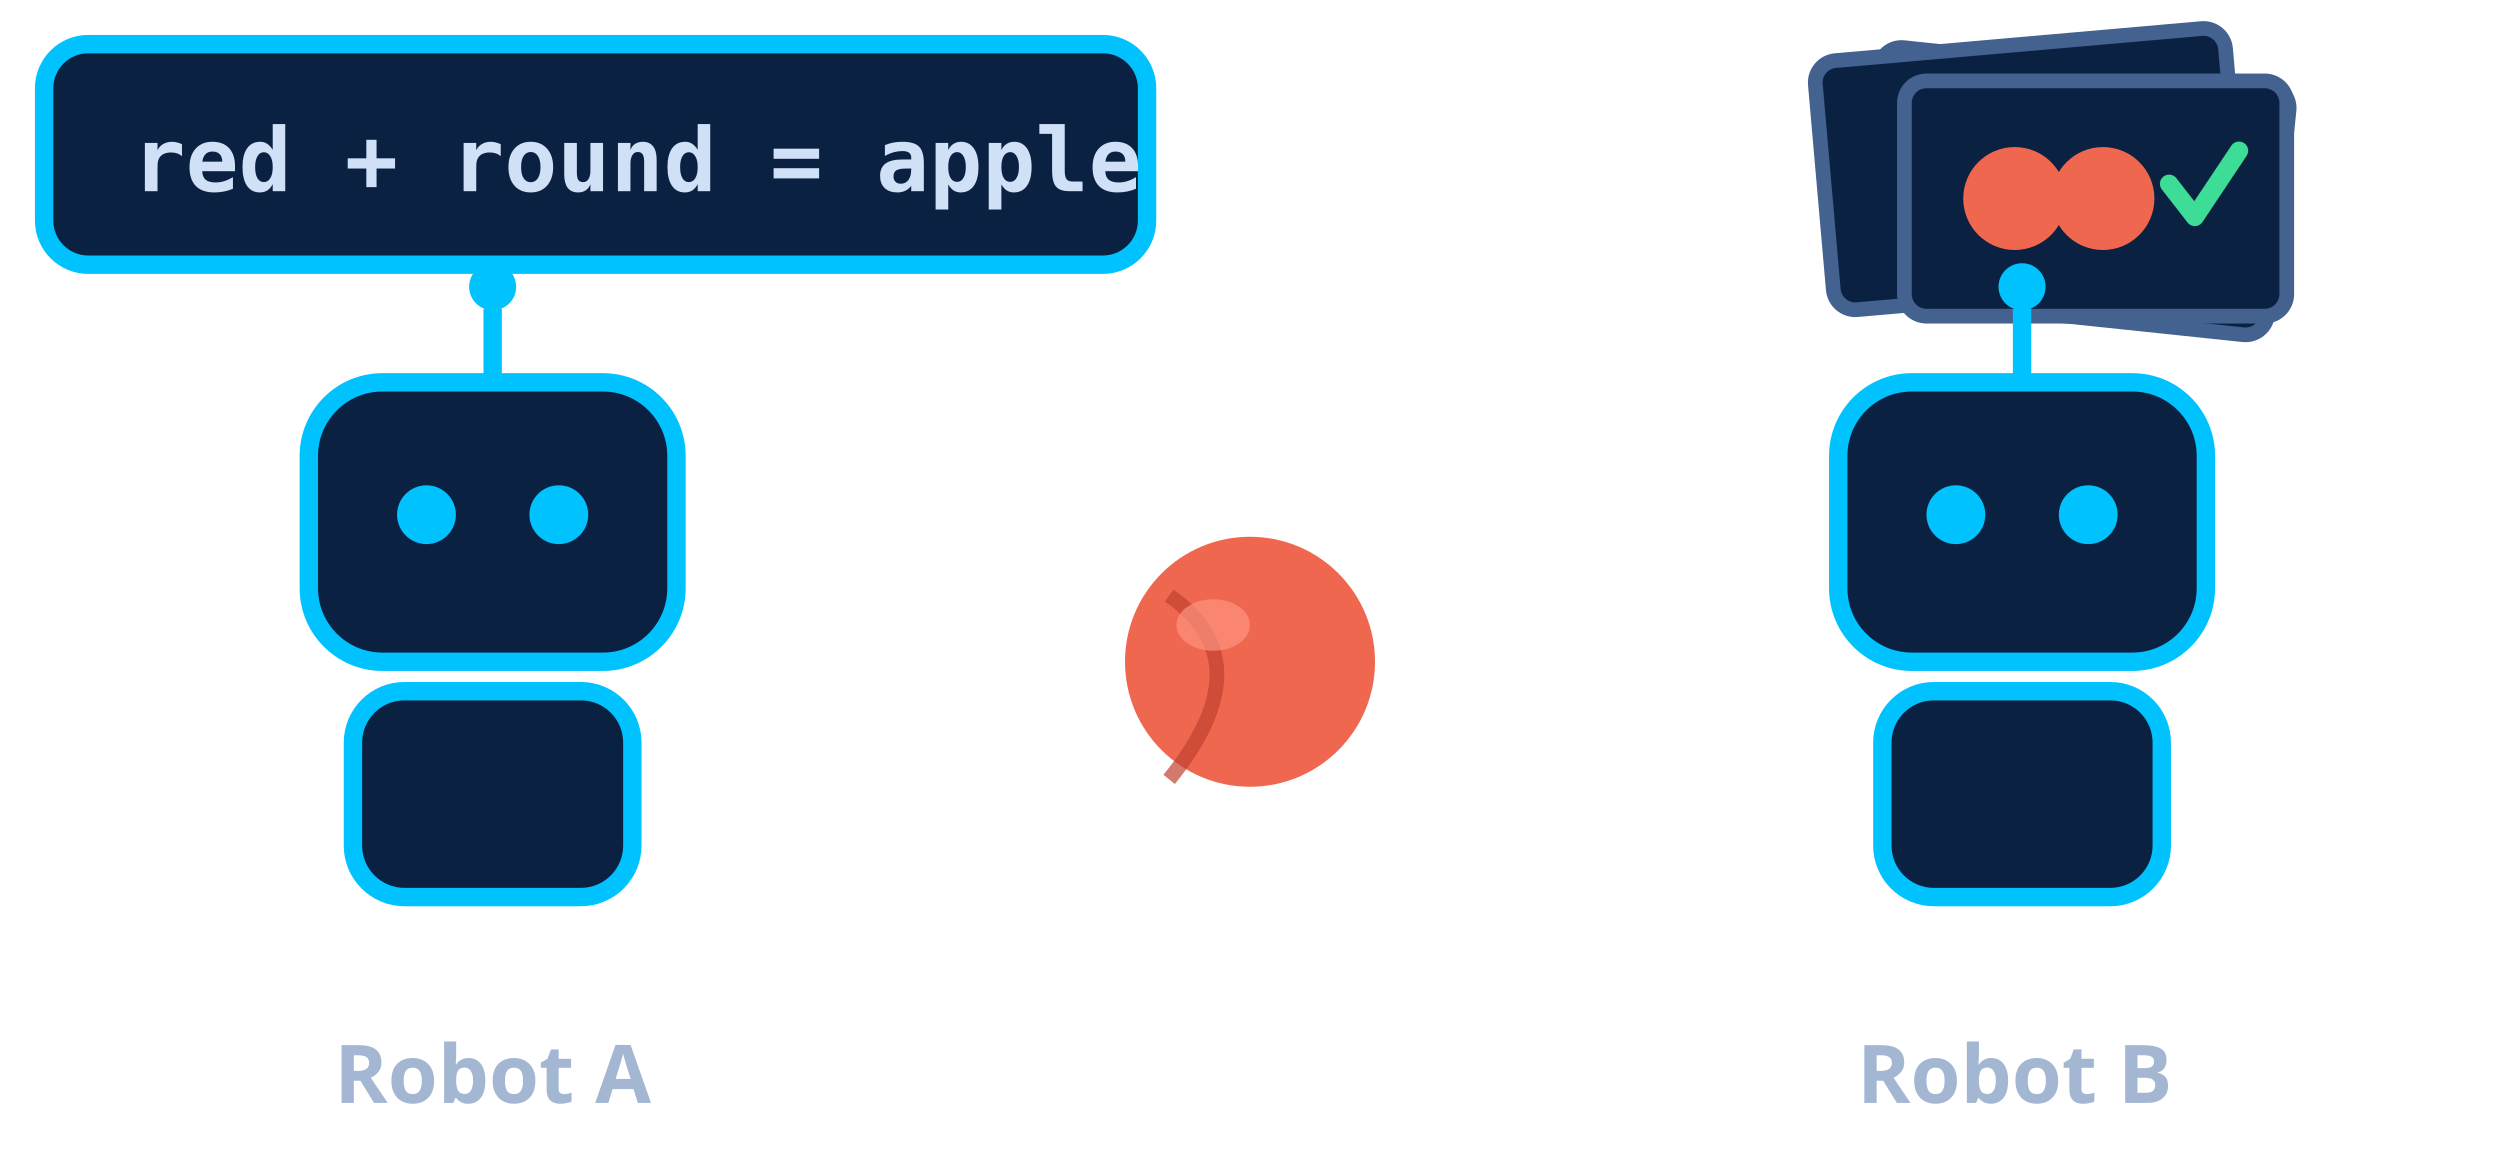
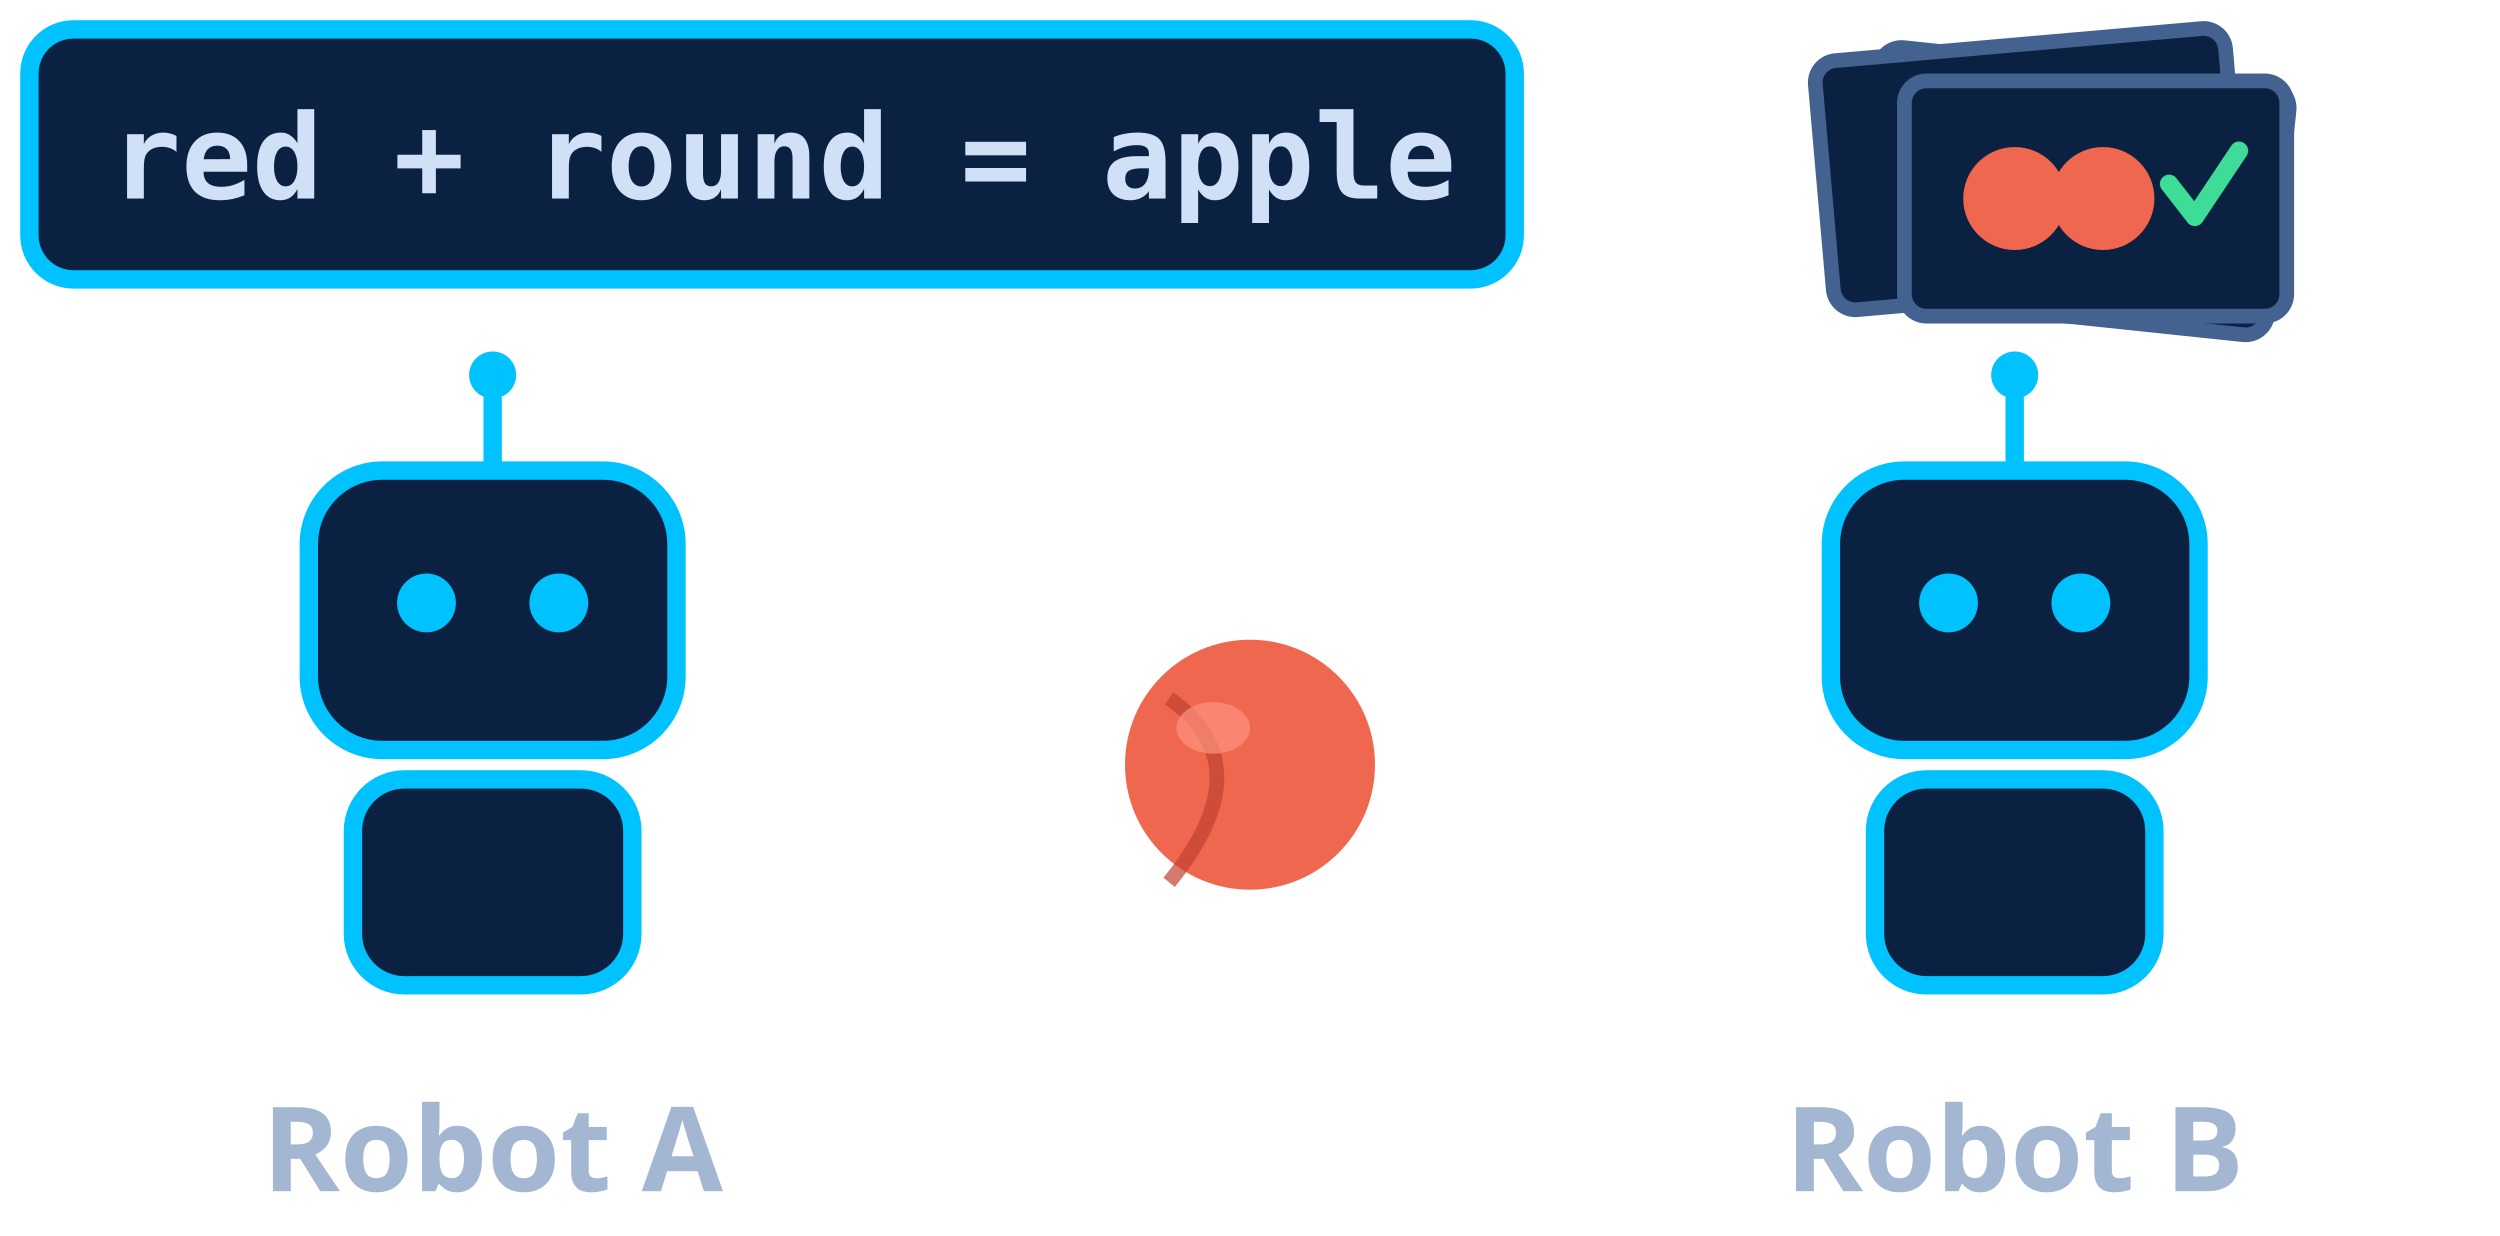
- <svg xmlns="http://www.w3.org/2000/svg" viewBox="0 0 340 158" width="340" height="158" font-family="'IBM Plex Sans', ui-sans-serif, system-ui, sans-serif">
+ <svg xmlns="http://www.w3.org/2000/svg" viewBox="0 0 340 168" width="340" height="168" font-family="'IBM Plex Sans', ui-sans-serif, system-ui, sans-serif">
  <style>
    .edge { fill: #0b2142; stroke: #00c2ff; stroke-width: 2.5; stroke-linejoin: round; }
    .eye { fill: #00c2ff; }
-     .mono { font-family: 'IBM Plex Mono', ui-monospace, Menlo, Consolas, monospace; font-size: 12px; font-weight: 600; fill: #cfe0f7; }
-     .cap { font-size: 11px; font-weight: 600; fill: #a3b6d2; text-anchor: middle; }
+     .mono { font-family: 'IBM Plex Mono', ui-monospace, Menlo, Consolas, monospace; font-size: 16px; font-weight: 600; fill: #cfe0f7; }
+     .cap { font-size: 16px; font-weight: 600; fill: #a3b6d2; text-anchor: middle; }
    .tick { fill: none; stroke: #3ddc97; stroke-width: 2.5; stroke-linecap: round; stroke-linejoin: round; }
+     .stem { fill: none; stroke: #8a6d4b; stroke-width: 2.5; stroke-linecap: round; }
+     .leaf { fill: #3ddc97; }
    .photo { fill: #0b2142; stroke: #44628f; stroke-width: 2; }
+     .wrongtext { fill: #ff7a7a; font-size: 16px; font-weight: 600; text-anchor: middle; }
+     .righttext { fill: #041937; font-size: 16px; font-weight: 600; text-anchor: middle; }
+     .cross { fill: none; stroke: #ff7a7a; stroke-width: 2.5; stroke-linecap: round; }
+     .yes { fill: none; stroke: #041937; stroke-width: 2.5; stroke-linecap: round; stroke-linejoin: round; }
  </style>
-   <g transform="translate(6 6)">
-     <rect class="edge" x="0" y="0" width="150" height="30" rx="6" />
-     <text class="mono" x="12" y="20">red + round = apple</text>
+   <g transform="translate(4 4)">
+     <rect class="edge" x="0" y="0" width="202" height="34" rx="6" />
+     <text class="mono" x="11" y="23">red + round = apple</text>
  </g>
  <g transform="translate(246 2)">
    <rect class="photo" x="8" y="7" width="56" height="34" rx="3" transform="rotate(6 36 24)" />
    <rect class="photo" x="2" y="4" width="56" height="34" rx="3" transform="rotate(-5 30 21)" />
    <g transform="translate(13 9)">
      <rect class="photo" x="0" y="0" width="52" height="32" rx="3" />
      <circle cx="15" cy="16" r="7" fill="#f0674f" />
      <circle cx="27" cy="16" r="7" fill="#f0674f" />
      <path class="tick" d="M36 14 l3.5 4.5 l6 -9" />
    </g>
  </g>
-   <g transform="translate(40 50)">
+   <g transform="translate(40 62)">
    <line x1="27" y1="2" x2="27" y2="-8" stroke="#00c2ff" stroke-width="2.5" />
    <circle cx="27" cy="-11" r="3.2" class="eye" />
    <rect class="edge" x="2" y="2" width="50" height="38" rx="10" />
    <circle cx="18" cy="20" r="4" class="eye" />
    <circle cx="36" cy="20" r="4" class="eye" />
    <rect class="edge" x="8" y="44" width="38" height="28" rx="7" />
  </g>
-   <g transform="translate(248 50)">
+   <g transform="translate(247 62)">
    <line x1="27" y1="2" x2="27" y2="-8" stroke="#00c2ff" stroke-width="2.5" />
    <circle cx="27" cy="-11" r="3.2" class="eye" />
    <rect class="edge" x="2" y="2" width="50" height="38" rx="10" />
    <circle cx="18" cy="20" r="4" class="eye" />
    <circle cx="36" cy="20" r="4" class="eye" />
    <rect class="edge" x="8" y="44" width="38" height="28" rx="7" />
  </g>
-   <g transform="translate(170 90)">
+   <g transform="translate(170 104)">
    <circle r="17" fill="#f0674f" />
    <path d="M-11 -9 q13 9 0 25" fill="none" stroke="#c0402f" stroke-width="2" opacity="0.7" />
    <ellipse cx="-5" cy="-5" rx="5" ry="3.5" fill="#ff9684" opacity="0.65" />
  </g>
-   <text class="cap" x="67" y="150">Robot A</text>
-   <text class="cap" x="274" y="150">Robot B</text>
+   <text class="cap" x="67" y="162">Robot A</text>
+   <text class="cap" x="274" y="162">Robot B</text>
</svg>
